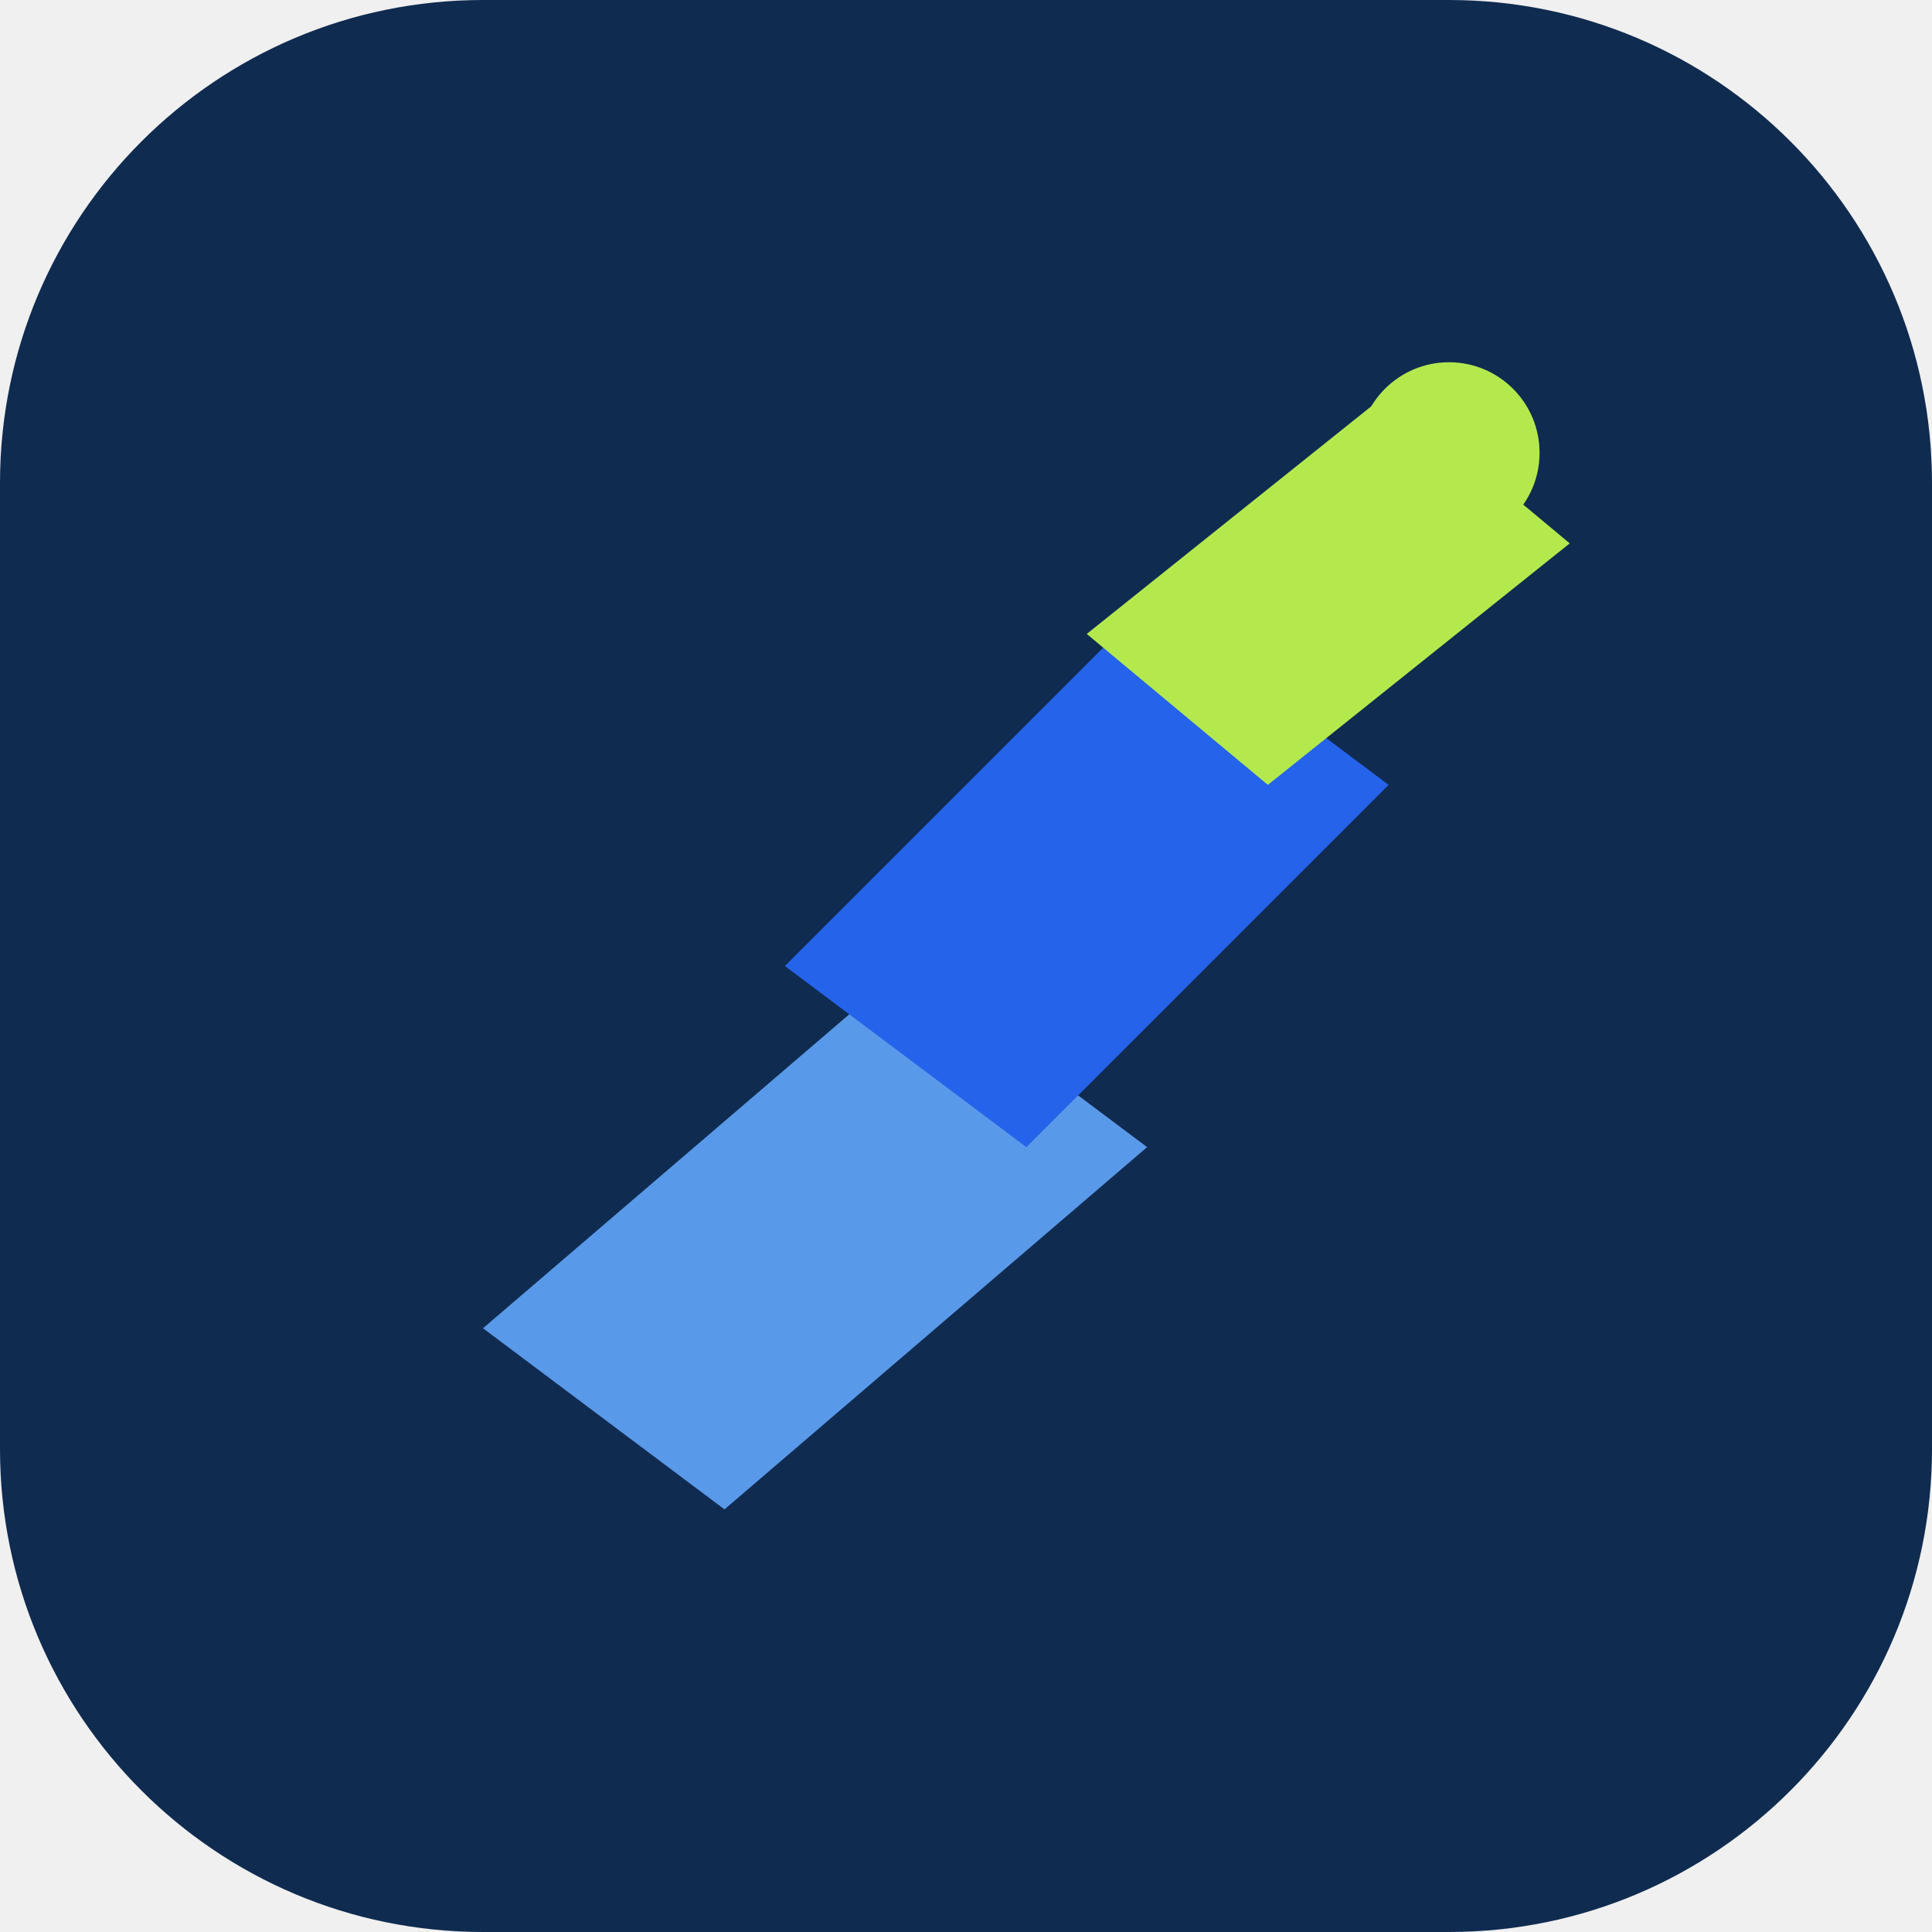
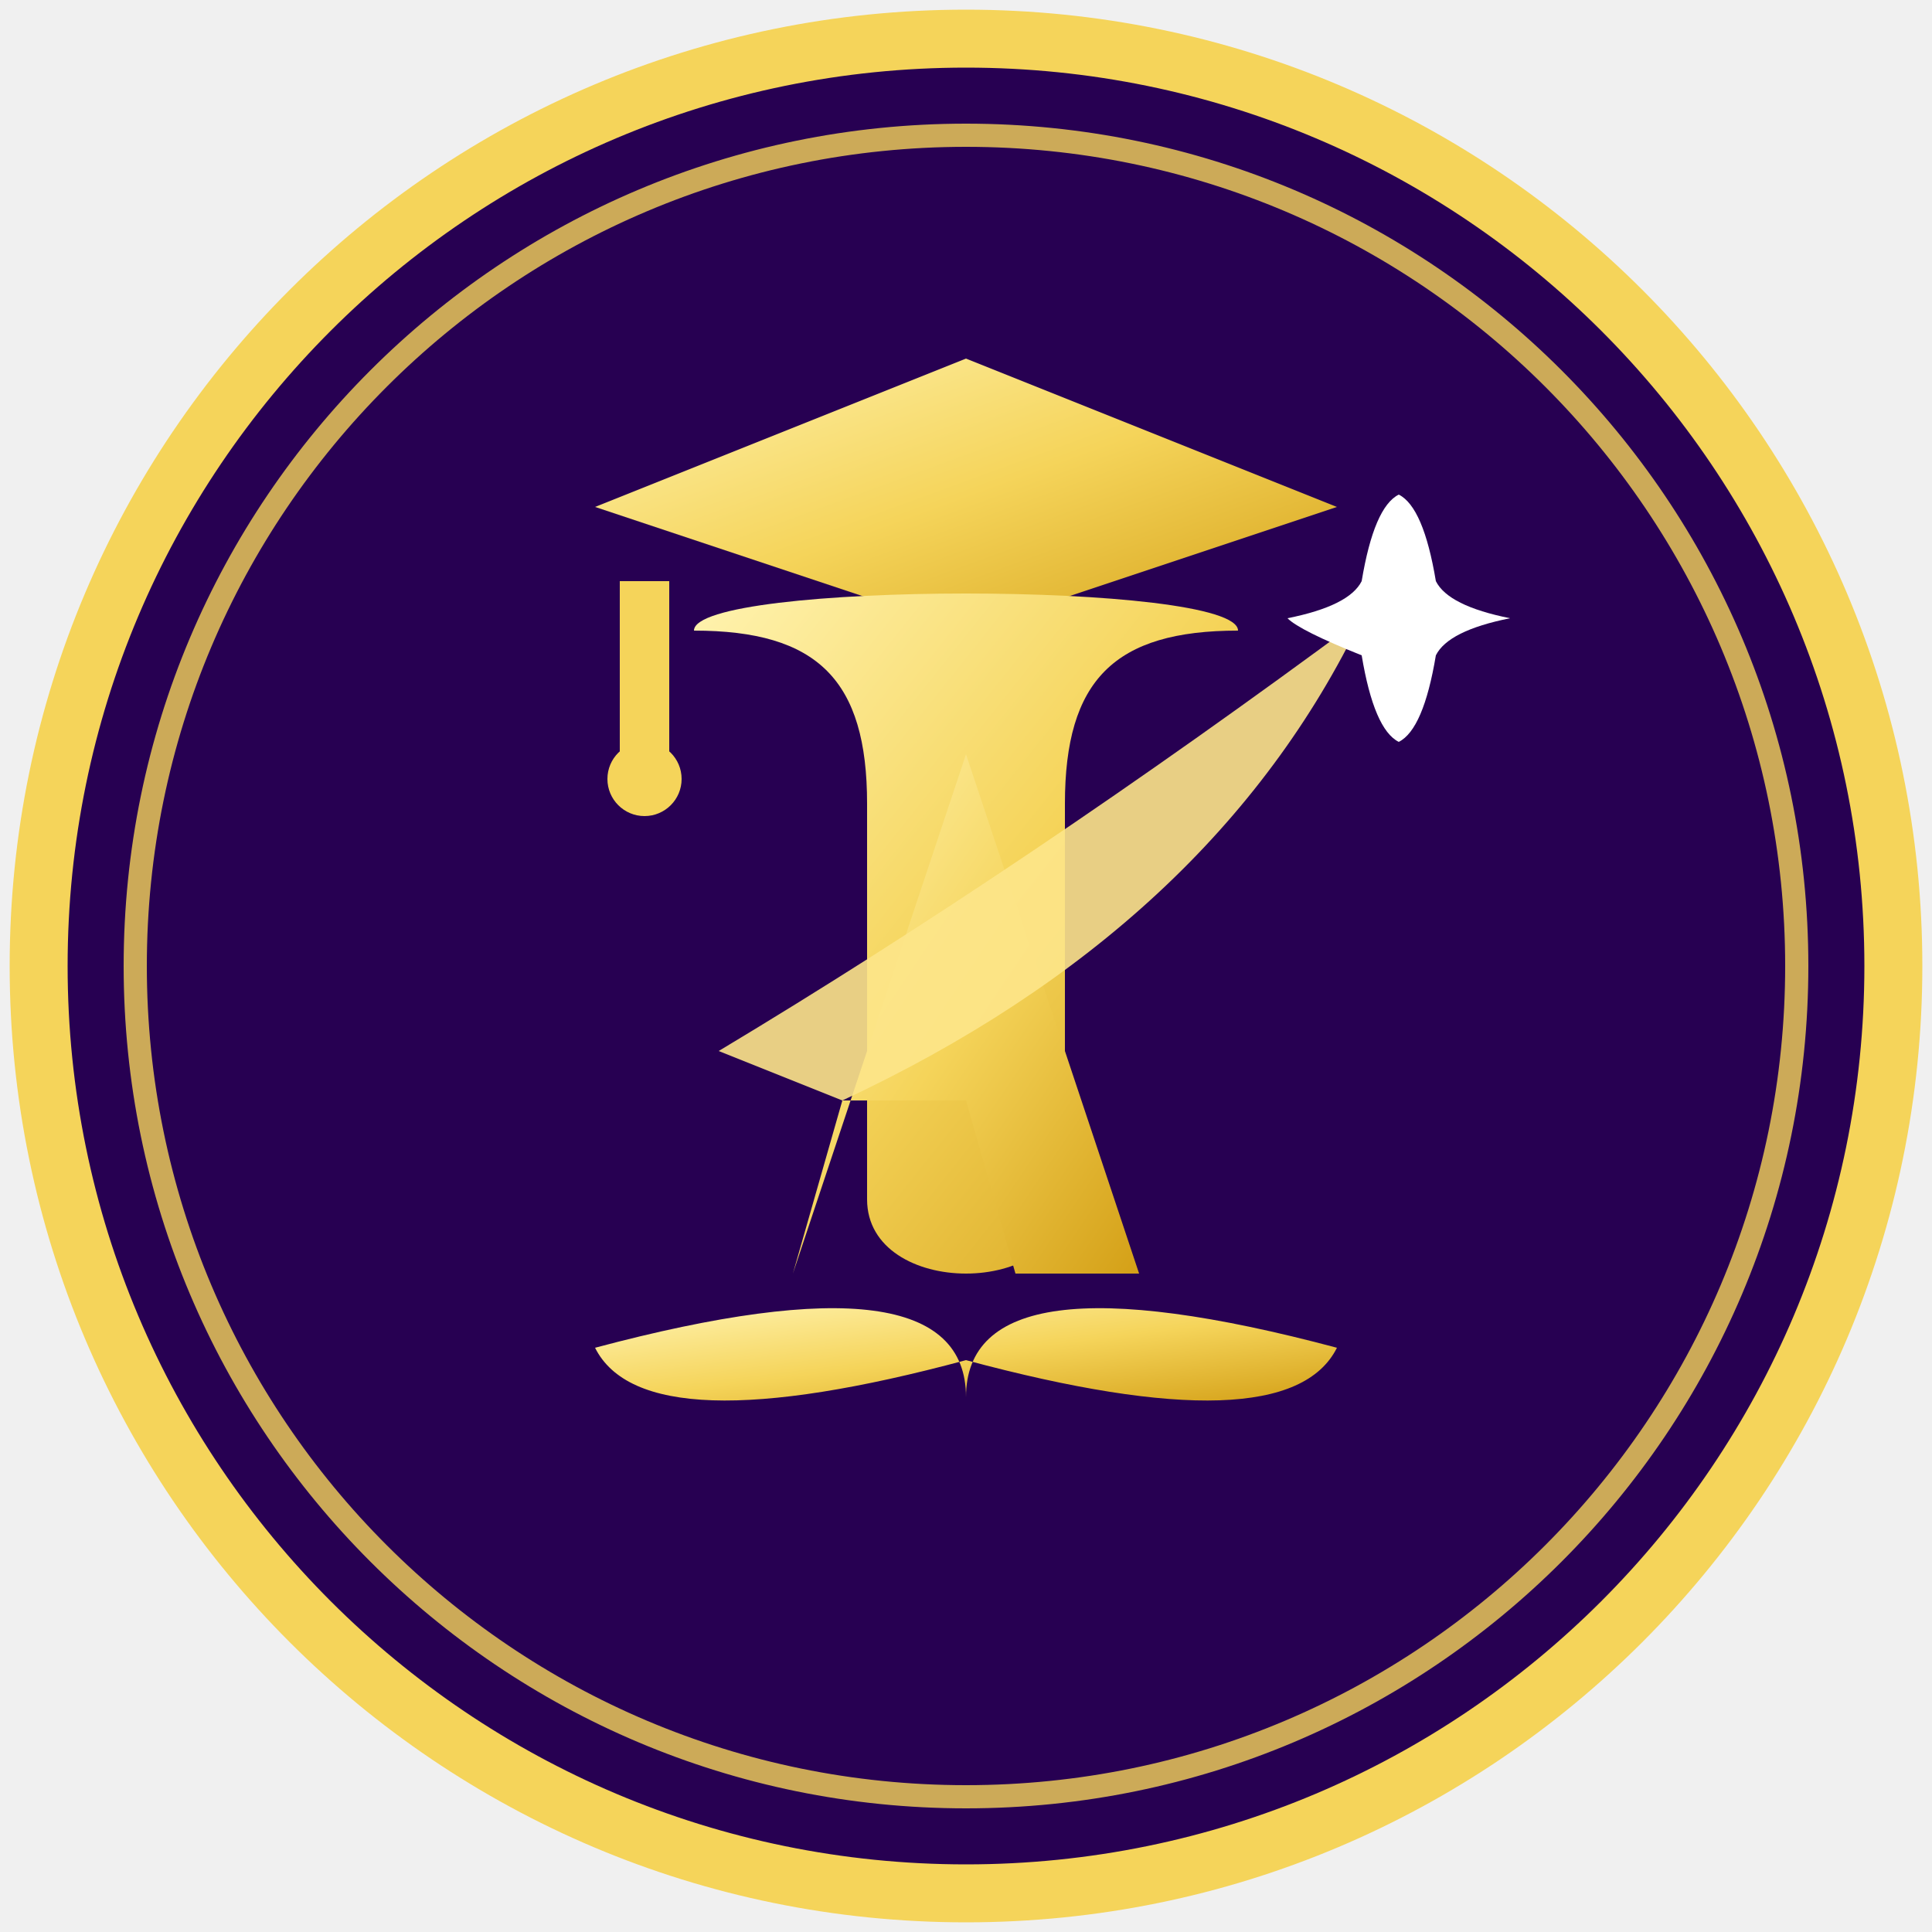
- <svg xmlns="http://www.w3.org/2000/svg" viewBox="0 0 64 64" fill="none">
-   <rect width="64" height="64" rx="16" fill="#102B50" />
-   <g transform="translate(10, 10)">
-     <path d="M6 34 L20 22 L28 28 L14 40 Z" fill="#60A5FA" opacity="0.9" />
-     <path d="M16 22 L28 10 L36 16 L24 28 Z" fill="#2563EB" />
-     <path d="M26 11 L36 3 L42 8 L32 16 Z" fill="#B4E94E" />
-     <circle cx="38" cy="5" r="3" fill="#B4E94E" />
+ <svg xmlns="http://www.w3.org/2000/svg" viewBox="0 0 100 100" fill="none">
+   <circle cx="50" cy="50" r="48" fill="#270052" stroke="#F5D45A" stroke-width="3" />
+   <circle cx="50" cy="50" r="43" stroke="#F5D45A" stroke-width="1.2" opacity="0.8" />
+   <g transform="translate(18, 16) scale(0.64)">
+     <polygon points="20,16 50,4 80,16 50,26" fill="url(#goldGrad)" />
+     <path d="M22 22 L22 36 Q22 38 24 38 Q26 38 26 36 L26 22" fill="#F5D45A" />
+     <circle cx="24" cy="38" r="3" fill="#F5D45A" />
+     <path d="M28 26 C28 22 72 22 72 26 C62 26 58 30 58 40 L58 72 C58 76 54 78 50 78 C46 78 42 76 42 72 L42 40 C42 30 38 26 28 26 Z" fill="url(#goldGrad)" />
+     <path d="M36 78 L50 36 L64 78 L54 78 L50 64 L40 64 L36 78 Z" fill="url(#goldGrad)" />
+     <path d="M30 60 Q55 45 82 25 Q70 50 40 64 Z" fill="#FDE68A" opacity="0.9" />
+     <path d="M82 22 Q83 16 85 15 Q87 16 88 22 Q89 24 94 25 Q89 26 88 28 Q87 34 85 35 Q83 34 82 28 Q77 26 76 25 Q81 24 82 22 Z" fill="#FFF" />
+     <path d="M20 84 Q50 76 50 88 Q50 76 80 84 Q76 92 50 85 Q24 92 20 84 Z" fill="url(#goldGrad)" />
  </g>
+   <defs>
+     <linearGradient id="goldGrad" x1="0%" y1="0%" x2="100%" y2="100%">
+       <stop offset="0%" stop-color="#FFF3B0" />
+       <stop offset="50%" stop-color="#F5D45A" />
+       <stop offset="100%" stop-color="#D4A017" />
+     </linearGradient>
+   </defs>
</svg>
